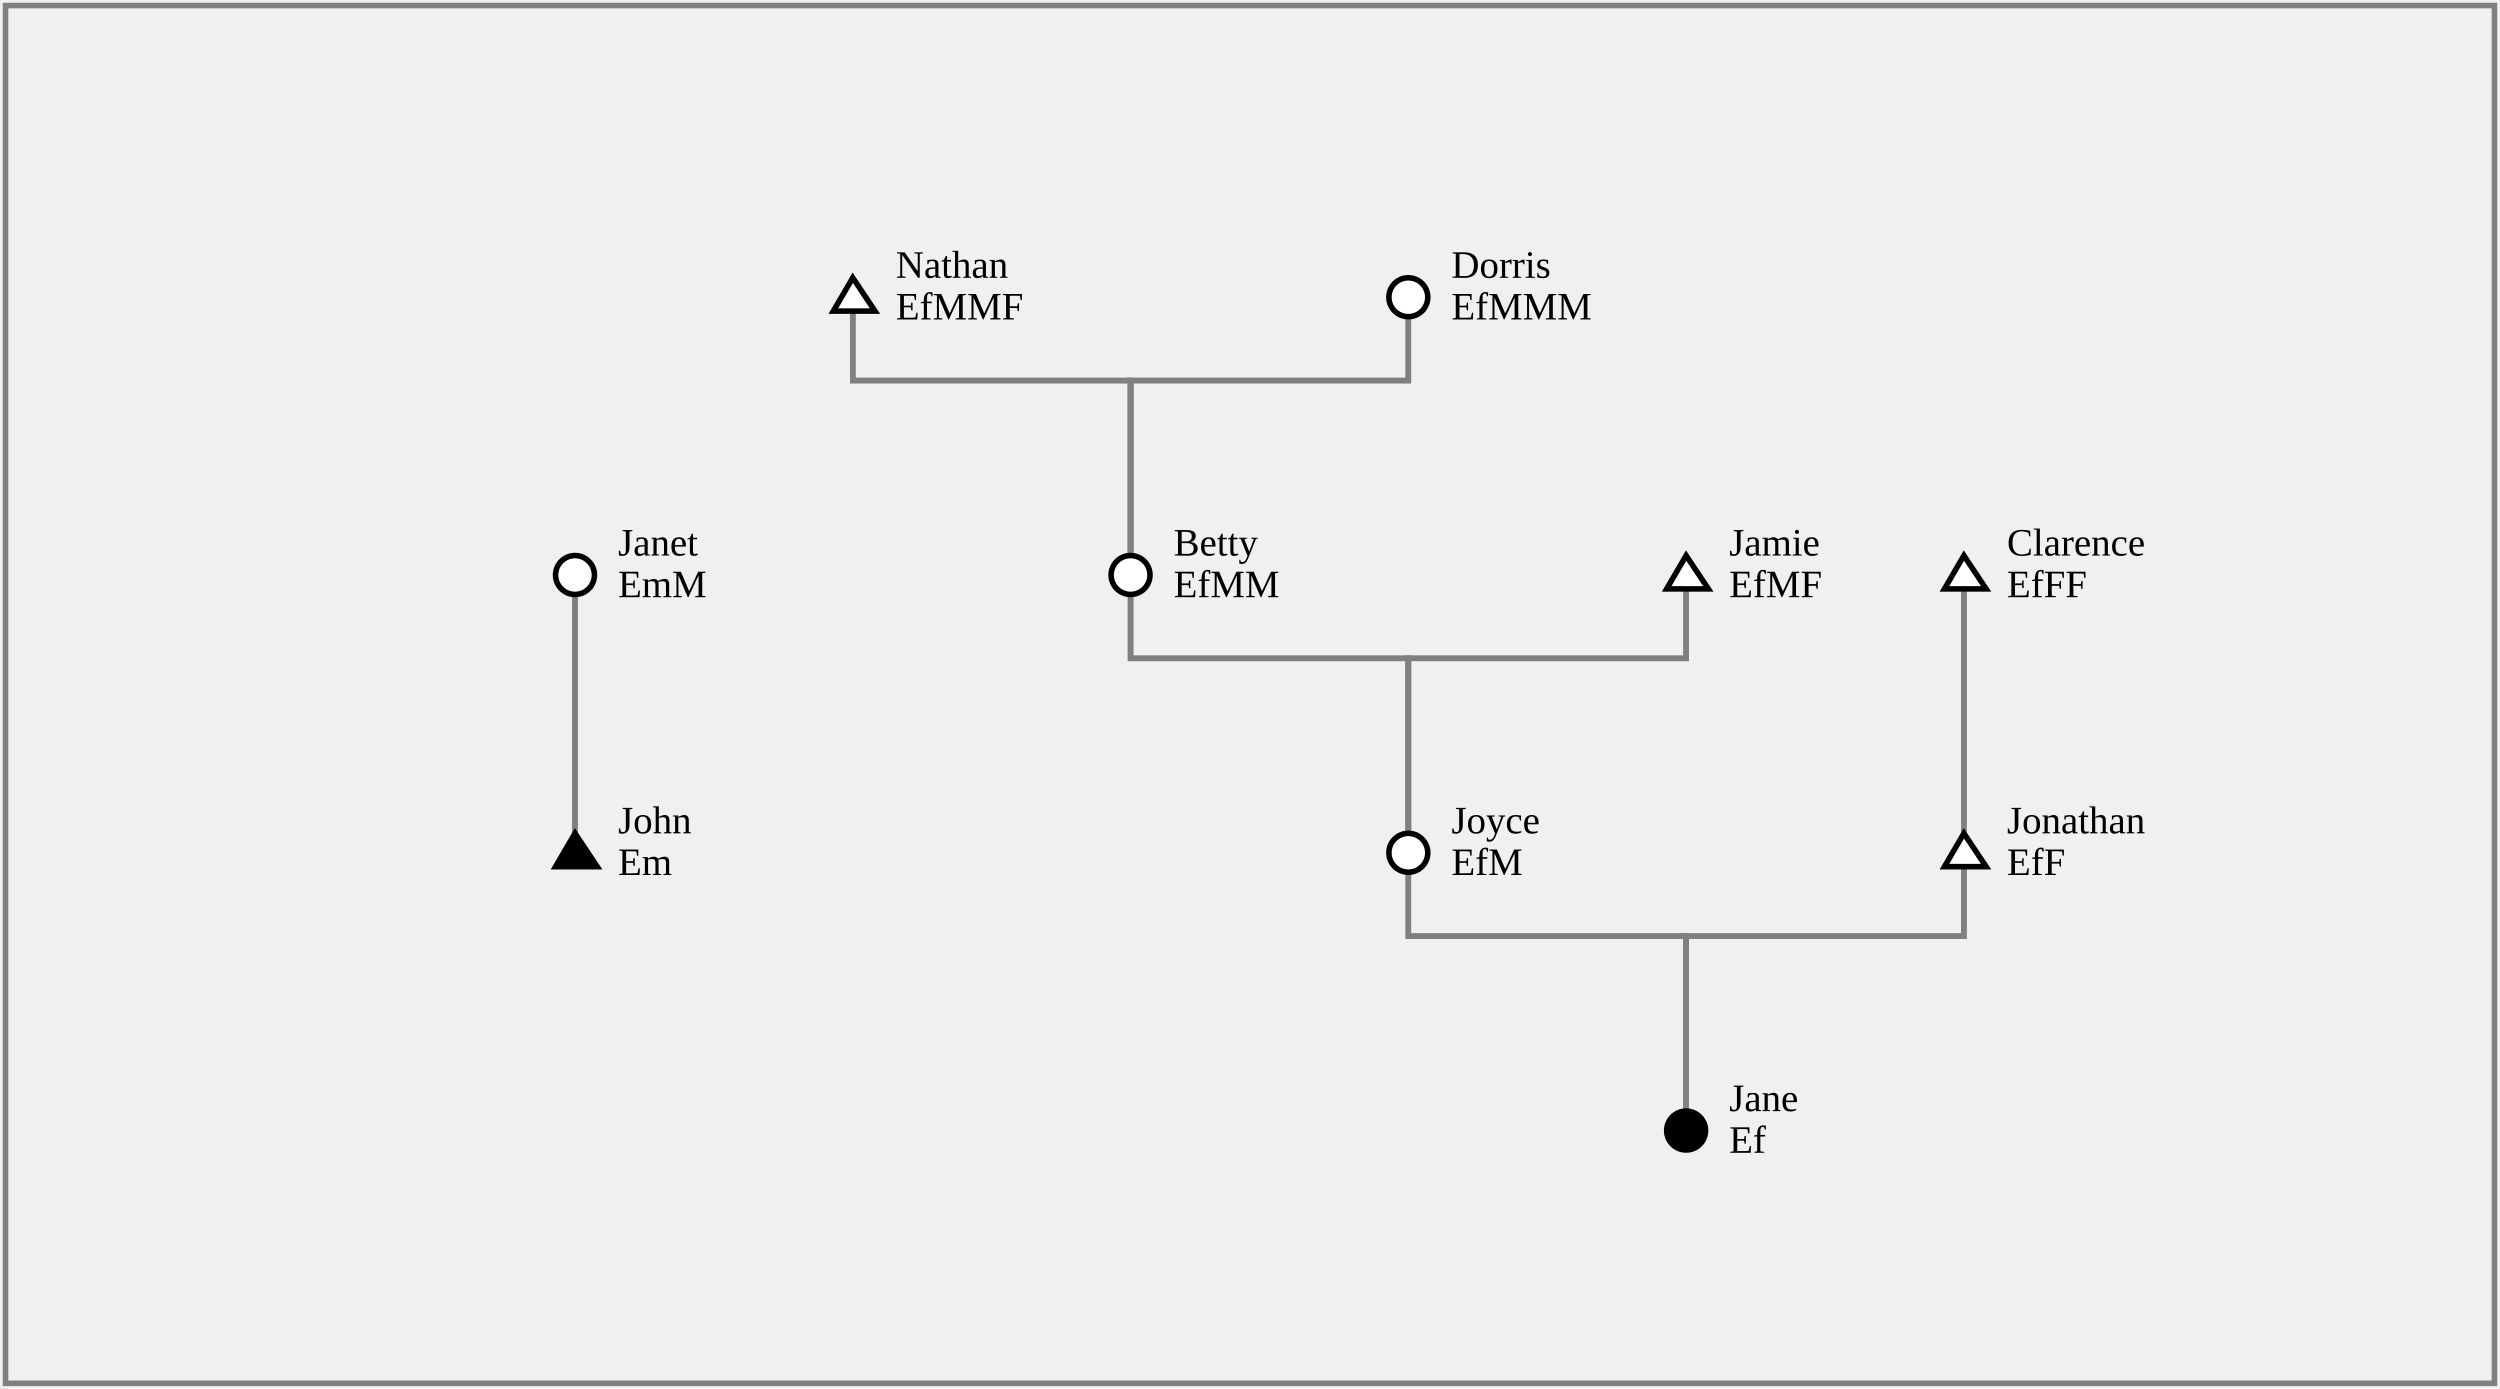
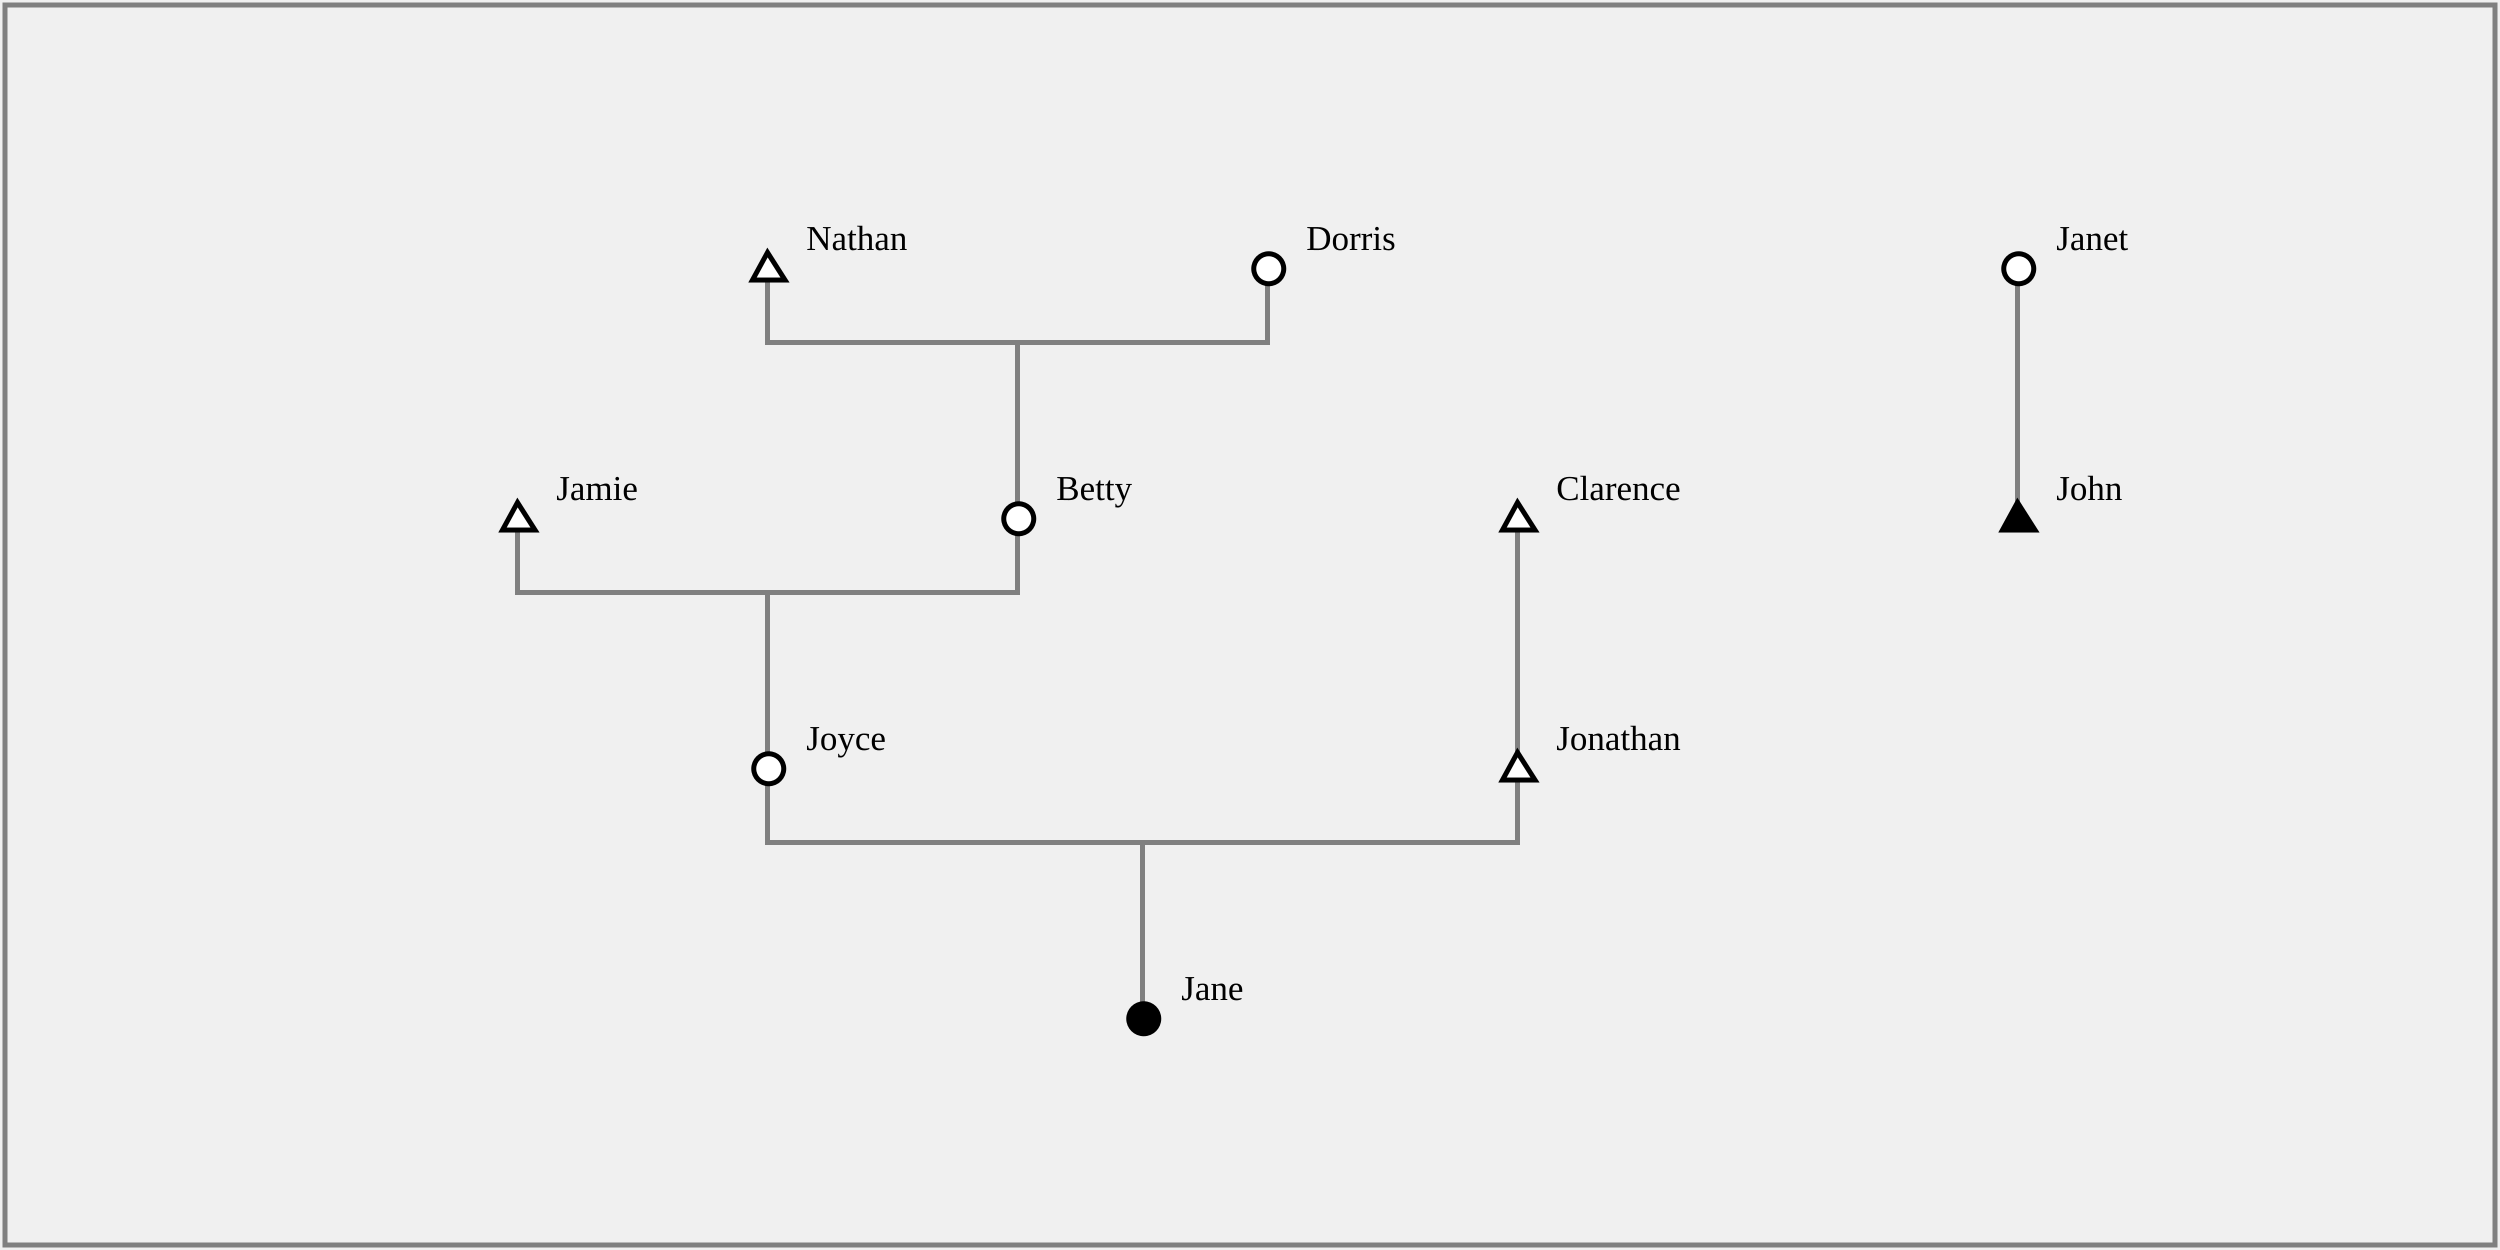
- <svg xmlns="http://www.w3.org/2000/svg" xmlns:ns1="kin" xmlns:ns3="http://mpi.nl/tla/kin" xmlns:xlink="http://www.w3.org/1999/xlink" contentScriptType="text/ecmascript" width="900" zoomAndPan="magnify" contentStyleType="text/css" height="500" preserveAspectRatio="xMidYMid meet" version="1.0">
+ <svg xmlns="http://www.w3.org/2000/svg" xmlns:ns1="kin" xmlns:ns3="http://mpi.nl/tla/kin" xmlns:xlink="http://www.w3.org/1999/xlink" contentScriptType="text/ecmascript" width="1000" zoomAndPan="magnify" contentStyleType="text/css" height="500" preserveAspectRatio="xMidYMid meet" version="1.0">
  <defs id="KinSymbols">
    <g id="circle">
-       <circle r="7" stroke-width="2" height="15" cx="7" cy="7" stroke="black" />
+       <circle stroke-width="2" r="6" cx="7.5" cy="7.5" stroke="black" />
    </g>
    <g id="square">
-       <rect x="0" width="15" stroke-width="2" height="15" y="0" stroke="black" />
-     </g>
-     <g id="square45">
-       <rect x="0" y="0" transform="rotate(-45 7 7)" width="15" height="15" stroke="black" stroke-width="2" />
+       <rect x="2" width="11" stroke-width="2" height="11" y="2" stroke="black" />
+     </g>
+     <g id="square-45">
+       <rect x="2" y="2" transform="rotate(-45 7 7)" width="11" height="11" stroke="black" stroke-width="2" />
    </g>
    <g id="rhombus">
-       <rect x="0" y="0" transform="scale(1,2), rotate(-45 7 7)" width="15" height="15" stroke="black" stroke-width="2" />
+       <rect x="2" y="2" transform="scale(1,0.5), rotate(-45 7 7)" width="11" height="11" stroke="black" stroke-width="2" />
    </g>
    <g id="union">
      <rect fill="white" x="0" width="15" height="15" y="0" stroke="none" />
      <line y2="2" stroke-width="5" x1="0" x2="15" stroke="black" y1="2" />
      <line y2="13" stroke-width="5" x1="0" x2="15" stroke="black" y1="13" />
    </g>
    <g id="triangle">
-       <polygon stroke-width="2" points="7,0 0,12 15,12" stroke="black" />
-     </g>
-     <g id="equals">
-       <polyline fill="white" stroke-width="2" points="21,14 -7,14 -7,0 21,0" stroke="black" />
+       <polygon stroke-width="2" points="7,1 1,12 14,12" stroke="black" />
+     </g>
+     <g id="triangle-270">
+       <polygon stroke-width="2" points="7,1 1,12 14,12" transform="rotate(-90 7 7)" stroke="black" />
+     </g>
+     <g id="triangle-180" transform="rotate(180 7 7)">
+       <polygon stroke-width="2" points="7,1 1,12 14,12" stroke="black" />
+     </g>
+     <g id="triangle-90" transform="rotate(90 7 7)">
+       <polygon stroke-width="2" points="7,1 1,12 14,12" stroke="black" />
    </g>
    <g id="cross">
      <polyline fill="none" stroke-width="2" points="0,0 14,14 7,7 0,14 14,0" stroke="black" />
    </g>
+     <g id="error">
+       <polyline fill="none" stroke-width="2" points="0,0 14,14 7,7 0,14 14,0" stroke="red" />
+     </g>
+     <g id="blackmarker">
+       <circle fill="black" r="3" cx="15" cy="0" stroke="none" />
+     </g>
+     <g id="blackstrikethrough">
+       <polyline fill="none" stroke-width="2" points="0,15 15,0" stroke="black" />
+     </g>
+     <g id="orangemarker">
+       <circle fill="orange" r="3" cx="15" cy="0" stroke="none" />
+     </g>
+     <g id="orangestrikethrough">
+       <polyline fill="none" stroke-width="2" points="0,15 15,0" stroke="orange" />
+     </g>
+     <g id="cyanmarker">
+       <circle fill="cyan" r="3" cx="15" cy="0" stroke="none" />
+     </g>
+     <g id="cyanstrikethrough">
+       <polyline fill="none" stroke-width="2" points="0,15 15,0" stroke="cyan" />
+     </g>
+     <g id="purplemarker">
+       <circle fill="purple" r="3" cx="15" cy="0" stroke="none" />
+     </g>
+     <g id="purplestrikethrough">
+       <polyline fill="none" stroke-width="2" points="0,15 15,0" stroke="purple" />
+     </g>
+     <g id="redmarker">
+       <circle fill="red" r="3" cx="15" cy="0" stroke="none" />
+     </g>
+     <g id="redstrikethrough">
+       <polyline fill="none" stroke-width="2" points="0,15 15,0" stroke="red" />
+     </g>
+     <g id="greenmarker">
+       <circle fill="green" r="3" cx="15" cy="0" stroke="none" />
+     </g>
+     <g id="greenstrikethrough">
+       <polyline fill="none" stroke-width="2" points="0,15 15,0" stroke="green" />
+     </g>
+     <g id="bluemarker">
+       <circle fill="blue" r="3" cx="15" cy="0" stroke="none" />
+     </g>
+     <g id="bluestrikethrough">
+       <polyline fill="none" stroke-width="2" points="0,15 15,0" stroke="blue" />
+     </g>
  </defs>
-   <g id="DiagramGroup" transform="translate(-300, 200)">
-     <rect x="302.0" y="-198.0" fill="none" width="896.0" id="PageBorder" height="496.0" stroke="grey" stroke-width="2" />
+   <g id="DiagramGroup" transform="translate(0, 200)">
    <g id="GraphicsGroup" />
    <g id="RelationGroup">
      <g id="relation0">
-         <ns1:RelationEntities ns1:ego="tid_5092b8112213988add85e67db3913936" ns1:lineType="sanguineLine" ns1:alter="tid_97f10e8259e8645f3be7eac38be097e7" ns1:relationType="descendant" />
-         <defs>
-           <polyline fill="none" id="relation0Line" stroke-width="2" points="807,107 807,57 807,57 807,37 907,37 907,7 " stroke="grey" />
+         <ns1:RelationEntities ns1:ego="tid_bbb855fb227782762767382389dbb848" ns1:curveLineOrientation="horizontal" ns1:relationType="ancestor" ns1:alter="tid_dd2456a94c961265742ac04895a8e4df" />
+         <defs>
+           <polyline fill="none" id="relation0Line" stroke-width="2" points="807,7 807,-43 807,-43 807,-63 807,-63 807,-93 " stroke="grey" />
        </defs>
        <use xlink:actuate="onLoad" xlink:type="simple" id="relation0Lineuse" xlink:show="embed" xlink:href="#relation0Line" />
      </g>
      <g id="relation1">
-         <ns1:RelationEntities ns1:ego="tid_4036ac2468e94c679f40b5d8cfbeac52" ns1:lineType="sanguineLine" ns1:alter="tid_97f10e8259e8645f3be7eac38be097e7" ns1:relationType="ancestor" />
-         <defs>
-           <polyline fill="none" id="relation1Line" stroke-width="2" points="907,207 907,157 907,157 907,137 807,137 807,107 " stroke="grey" />
+         <ns1:RelationEntities ns1:ego="tid_22c449ec281b2badc2d38e30cd0bb056" ns1:curveLineOrientation="horizontal" ns1:relationType="ancestor" ns1:alter="tid_5163467c0d5b7587ea7947dea35ee0c4" />
+         <defs>
+           <polyline fill="none" id="relation1Line" stroke-width="2" points="407,7 407,-43 407,-43 407,-63 507,-63 507,-93 " stroke="grey" />
        </defs>
        <use xlink:actuate="onLoad" xlink:type="simple" id="relation1Lineuse" xlink:show="embed" xlink:href="#relation1Line" />
      </g>
      <g id="relation2">
-         <ns1:RelationEntities ns1:ego="tid_4036ac2468e94c679f40b5d8cfbeac52" ns1:lineType="sanguineLine" ns1:alter="tid_be2a2cea82d6777d6c68b8ee8ea95b99" ns1:relationType="ancestor" />
-         <defs>
-           <polyline fill="none" id="relation2Line" stroke-width="2" points="907,207 907,157 907,157 907,137 1007,137 1007,107 " stroke="grey" />
+         <ns1:RelationEntities ns1:ego="tid_22c449ec281b2badc2d38e30cd0bb056" ns1:curveLineOrientation="horizontal" ns1:relationType="ancestor" ns1:alter="tid_7e2f049592385f972c71ccc3eb79b2b1" />
+         <defs>
+           <polyline fill="none" id="relation2Line" stroke-width="2" points="407,7 407,-43 407,-43 407,-63 307,-63 307,-93 " stroke="grey" />
        </defs>
        <use xlink:actuate="onLoad" xlink:type="simple" id="relation2Lineuse" xlink:show="embed" xlink:href="#relation2Line" />
      </g>
      <g id="relation3">
-         <ns1:RelationEntities ns1:ego="tid_5163467c0d5b7587ea7947dea35ee0c4" ns1:lineType="sanguineLine" ns1:alter="tid_6b995655288defc51c13f18432209638" ns1:relationType="descendant" />
-         <defs>
-           <polyline fill="none" id="relation3Line" stroke-width="2" points="707,7 707,-43 707,-43 707,-63 807,-63 807,-93 " stroke="grey" />
+         <ns1:RelationEntities ns1:ego="tid_4036ac2468e94c679f40b5d8cfbeac52" ns1:curveLineOrientation="horizontal" ns1:relationType="ancestor" ns1:alter="tid_be2a2cea82d6777d6c68b8ee8ea95b99" />
+         <defs>
+           <polyline fill="none" id="relation3Line" stroke-width="2" points="457,207 457,157 457,157 457,137 607,137 607,107 " stroke="grey" />
        </defs>
        <use xlink:actuate="onLoad" xlink:type="simple" id="relation3Lineuse" xlink:show="embed" xlink:href="#relation3Line" />
      </g>
      <g id="relation4">
-         <ns1:RelationEntities ns1:ego="tid_97f10e8259e8645f3be7eac38be097e7" ns1:lineType="sanguineLine" ns1:alter="tid_4036ac2468e94c679f40b5d8cfbeac52" ns1:relationType="descendant" />
-         <defs>
-           <polyline fill="none" id="relation4Line" stroke-width="2" points="907,207 907,157 907,157 907,137 807,137 807,107 " stroke="grey" />
+         <ns1:RelationEntities ns1:ego="tid_be2a2cea82d6777d6c68b8ee8ea95b99" ns1:curveLineOrientation="horizontal" ns1:relationType="ancestor" ns1:alter="tid_14660a5c79084e81176c166d5623cdc8" />
+         <defs>
+           <polyline fill="none" id="relation4Line" stroke-width="2" points="607,107 607,57 607,57 607,37 607,37 607,7 " stroke="grey" />
        </defs>
        <use xlink:actuate="onLoad" xlink:type="simple" id="relation4Lineuse" xlink:show="embed" xlink:href="#relation4Line" />
      </g>
      <g id="relation5">
-         <ns1:RelationEntities ns1:ego="tid_97f10e8259e8645f3be7eac38be097e7" ns1:lineType="sanguineLine" ns1:alter="tid_5092b8112213988add85e67db3913936" ns1:relationType="ancestor" />
-         <defs>
-           <polyline fill="none" id="relation5Line" stroke-width="2" points="807,107 807,57 807,57 807,37 907,37 907,7 " stroke="grey" />
+         <ns1:RelationEntities ns1:ego="tid_97f10e8259e8645f3be7eac38be097e7" ns1:curveLineOrientation="horizontal" ns1:relationType="ancestor" ns1:alter="tid_22c449ec281b2badc2d38e30cd0bb056" />
+         <defs>
+           <polyline fill="none" id="relation5Line" stroke-width="2" points="307,107 307,57 307,57 307,37 407,37 407,7 " stroke="grey" />
        </defs>
        <use xlink:actuate="onLoad" xlink:type="simple" id="relation5Lineuse" xlink:show="embed" xlink:href="#relation5Line" />
      </g>
      <g id="relation6">
-         <ns1:RelationEntities ns1:ego="tid_97f10e8259e8645f3be7eac38be097e7" ns1:lineType="sanguineLine" ns1:alter="tid_6b995655288defc51c13f18432209638" ns1:relationType="ancestor" />
-         <defs>
-           <polyline fill="none" id="relation6Line" stroke-width="2" points="807,107 807,57 807,57 807,37 707,37 707,7 " stroke="grey" />
+         <ns1:RelationEntities ns1:ego="tid_97f10e8259e8645f3be7eac38be097e7" ns1:curveLineOrientation="horizontal" ns1:relationType="ancestor" ns1:alter="tid_5092b8112213988add85e67db3913936" />
+         <defs>
+           <polyline fill="none" id="relation6Line" stroke-width="2" points="307,107 307,57 307,57 307,37 207,37 207,7 " stroke="grey" />
        </defs>
        <use xlink:actuate="onLoad" xlink:type="simple" id="relation6Lineuse" xlink:show="embed" xlink:href="#relation6Line" />
      </g>
      <g id="relation7">
-         <ns1:RelationEntities ns1:ego="tid_14660a5c79084e81176c166d5623cdc8" ns1:lineType="sanguineLine" ns1:alter="tid_be2a2cea82d6777d6c68b8ee8ea95b99" ns1:relationType="descendant" />
-         <defs>
-           <polyline fill="none" id="relation7Line" stroke-width="2" points="1007,107 1007,57 1007,57 1007,37 1007,37 1007,7 " stroke="grey" />
+         <ns1:RelationEntities ns1:ego="tid_4036ac2468e94c679f40b5d8cfbeac52" ns1:curveLineOrientation="horizontal" ns1:relationType="ancestor" ns1:alter="tid_97f10e8259e8645f3be7eac38be097e7" />
+         <defs>
+           <polyline fill="none" id="relation7Line" stroke-width="2" points="457,207 457,157 457,157 457,137 307,137 307,107 " stroke="grey" />
        </defs>
        <use xlink:actuate="onLoad" xlink:type="simple" id="relation7Lineuse" xlink:show="embed" xlink:href="#relation7Line" />
      </g>
-       <g id="relation8">
-         <ns1:RelationEntities ns1:ego="tid_7e2f049592385f972c71ccc3eb79b2b1" ns1:lineType="sanguineLine" ns1:alter="tid_6b995655288defc51c13f18432209638" ns1:relationType="descendant" />
-         <defs>
-           <polyline fill="none" id="relation8Line" stroke-width="2" points="707,7 707,-43 707,-43 707,-63 607,-63 607,-93 " stroke="grey" />
-         </defs>
-         <use xlink:actuate="onLoad" xlink:type="simple" id="relation8Lineuse" xlink:show="embed" xlink:href="#relation8Line" />
-       </g>
-       <g id="relation9">
-         <ns1:RelationEntities ns1:ego="tid_bbb855fb227782762767382389dbb848" ns1:lineType="sanguineLine" ns1:alter="tid_dd2456a94c961265742ac04895a8e4df" ns1:relationType="ancestor" />
-         <defs>
-           <polyline fill="none" id="relation9Line" stroke-width="2" points="507,107 507,57 507,57 507,37 507,37 507,7 " stroke="grey" />
-         </defs>
-         <use xlink:actuate="onLoad" xlink:type="simple" id="relation9Lineuse" xlink:show="embed" xlink:href="#relation9Line" />
-       </g>
-       <g id="relation10">
-         <ns1:RelationEntities ns1:ego="tid_be2a2cea82d6777d6c68b8ee8ea95b99" ns1:lineType="sanguineLine" ns1:alter="tid_4036ac2468e94c679f40b5d8cfbeac52" ns1:relationType="descendant" />
-         <defs>
-           <polyline fill="none" id="relation10Line" stroke-width="2" points="907,207 907,157 907,157 907,137 1007,137 1007,107 " stroke="grey" />
-         </defs>
-         <use xlink:actuate="onLoad" xlink:type="simple" id="relation10Lineuse" xlink:show="embed" xlink:href="#relation10Line" />
-       </g>
-       <g id="relation11">
-         <ns1:RelationEntities ns1:ego="tid_be2a2cea82d6777d6c68b8ee8ea95b99" ns1:lineType="sanguineLine" ns1:alter="tid_14660a5c79084e81176c166d5623cdc8" ns1:relationType="ancestor" />
-         <defs>
-           <polyline fill="none" id="relation11Line" stroke-width="2" points="1007,107 1007,57 1007,57 1007,37 1007,37 1007,7 " stroke="grey" />
-         </defs>
-         <use xlink:actuate="onLoad" xlink:type="simple" id="relation11Lineuse" xlink:show="embed" xlink:href="#relation11Line" />
-       </g>
-       <g id="relation12">
-         <ns1:RelationEntities ns1:ego="tid_6b995655288defc51c13f18432209638" ns1:lineType="sanguineLine" ns1:alter="tid_97f10e8259e8645f3be7eac38be097e7" ns1:relationType="descendant" />
-         <defs>
-           <polyline fill="none" id="relation12Line" stroke-width="2" points="807,107 807,57 807,57 807,37 707,37 707,7 " stroke="grey" />
-         </defs>
-         <use xlink:actuate="onLoad" xlink:type="simple" id="relation12Lineuse" xlink:show="embed" xlink:href="#relation12Line" />
-       </g>
-       <g id="relation13">
-         <ns1:RelationEntities ns1:ego="tid_6b995655288defc51c13f18432209638" ns1:lineType="sanguineLine" ns1:alter="tid_7e2f049592385f972c71ccc3eb79b2b1" ns1:relationType="ancestor" />
-         <defs>
-           <polyline fill="none" id="relation13Line" stroke-width="2" points="707,7 707,-43 707,-43 707,-63 607,-63 607,-93 " stroke="grey" />
-         </defs>
-         <use xlink:actuate="onLoad" xlink:type="simple" id="relation13Lineuse" xlink:show="embed" xlink:href="#relation13Line" />
-       </g>
-       <g id="relation14">
-         <ns1:RelationEntities ns1:ego="tid_6b995655288defc51c13f18432209638" ns1:lineType="sanguineLine" ns1:alter="tid_5163467c0d5b7587ea7947dea35ee0c4" ns1:relationType="ancestor" />
-         <defs>
-           <polyline fill="none" id="relation14Line" stroke-width="2" points="707,7 707,-43 707,-43 707,-63 807,-63 807,-93 " stroke="grey" />
-         </defs>
-         <use xlink:actuate="onLoad" xlink:type="simple" id="relation14Lineuse" xlink:show="embed" xlink:href="#relation14Line" />
-       </g>
-       <g id="relation15">
-         <ns1:RelationEntities ns1:ego="tid_dd2456a94c961265742ac04895a8e4df" ns1:lineType="sanguineLine" ns1:alter="tid_bbb855fb227782762767382389dbb848" ns1:relationType="descendant" />
-         <defs>
-           <polyline fill="none" id="relation15Line" stroke-width="2" points="507,107 507,57 507,57 507,37 507,37 507,7 " stroke="grey" />
-         </defs>
-         <use xlink:actuate="onLoad" xlink:type="simple" id="relation15Lineuse" xlink:show="embed" xlink:href="#relation15Line" />
-       </g>
    </g>
    <g id="EntityGroup">
-       <g id="tid_5092b8112213988add85e67db3913936" ns3:kintype="EfMF" transform="translate(900.0, 0.0)" ns3:path="">
-         <use fill="white" xlink:href="#triangle" xlink:type="simple" xlink:actuate="onLoad" id="tid_5092b8112213988add85e67db3913936:symbol" stroke="black" xlink:show="embed" stroke-width="2" />
+       <g id="tid_dd2456a94c961265742ac04895a8e4df" ns3:kintype="EmM" transform="translate(800.0, -100.0)" ns3:path="">
+         <use fill="white" xlink:href="#circle" xlink:type="simple" xlink:actuate="onLoad" stroke="black" xlink:show="embed" stroke-width="2" />
+         <text x="22.5" fill="black" font-size="14" stroke-width="0" y="0">Janet</text>
+       </g>
+       <g id="tid_5163467c0d5b7587ea7947dea35ee0c4" ns3:kintype="EfMMM" transform="translate(500.0, -100.0)" ns3:path="">
+         <use fill="white" xlink:href="#circle" xlink:type="simple" xlink:actuate="onLoad" stroke="black" xlink:show="embed" stroke-width="2" />
+         <text x="22.5" fill="black" font-size="14" stroke-width="0" y="0">Dorris</text>
+       </g>
+       <g id="tid_7e2f049592385f972c71ccc3eb79b2b1" ns3:kintype="EfMMF" transform="translate(300.0, -100.0)" ns3:path="">
+         <use fill="white" xlink:href="#triangle" xlink:type="simple" xlink:actuate="onLoad" stroke="black" xlink:show="embed" stroke-width="2" />
+         <text x="22.5" fill="black" font-size="14" stroke-width="0" y="0">Nathan</text>
+       </g>
+       <g id="tid_be2a2cea82d6777d6c68b8ee8ea95b99" ns3:kintype="EfF" transform="translate(600.0, 100.0)" ns3:path="">
+         <use fill="white" xlink:href="#triangle" xlink:type="simple" xlink:actuate="onLoad" stroke="black" xlink:show="embed" stroke-width="2" />
+         <text x="22.5" fill="black" font-size="14" stroke-width="0" y="0">Jonathan</text>
+       </g>
+       <g id="tid_22c449ec281b2badc2d38e30cd0bb056" ns3:kintype="EfMM" transform="translate(400.0, 0.0)" ns3:path="">
+         <use fill="white" xlink:href="#circle" xlink:type="simple" xlink:actuate="onLoad" stroke="black" xlink:show="embed" stroke-width="2" />
+         <text x="22.5" fill="black" font-size="14" stroke-width="0" y="0">Betty</text>
+       </g>
+       <g id="tid_14660a5c79084e81176c166d5623cdc8" ns3:kintype="EfFF" transform="translate(600.0, 0.0)" ns3:path="">
+         <use fill="white" xlink:href="#triangle" xlink:type="simple" xlink:actuate="onLoad" stroke="black" xlink:show="embed" stroke-width="2" />
+         <text x="22.5" fill="black" font-size="14" stroke-width="0" y="0">Clarence</text>
+       </g>
+       <g id="tid_5092b8112213988add85e67db3913936" ns3:kintype="EfMF" transform="translate(200.0, 0.0)" ns3:path="">
+         <use fill="white" xlink:href="#triangle" xlink:type="simple" xlink:actuate="onLoad" stroke="black" xlink:show="embed" stroke-width="2" />
        <text x="22.5" fill="black" font-size="14" stroke-width="0" y="0">Jamie</text>
-         <text x="22.5" fill="black" font-size="14" stroke-width="0" y="15">EfMF</text>
-       </g>
-       <g id="tid_4036ac2468e94c679f40b5d8cfbeac52" ns3:kintype="Ef" transform="translate(900.0, 200.0)" ns3:path="">
-         <use fill="black" xlink:href="#circle" xlink:type="simple" xlink:actuate="onLoad" id="tid_4036ac2468e94c679f40b5d8cfbeac52:symbol" stroke="black" xlink:show="embed" stroke-width="2" />
+       </g>
+       <g id="tid_4036ac2468e94c679f40b5d8cfbeac52" ns3:kintype="Ef" transform="translate(450.0, 200.0)" ns3:path="">
+         <use fill="black" xlink:href="#circle" xlink:type="simple" xlink:actuate="onLoad" stroke="black" xlink:show="embed" stroke-width="2" />
        <text x="22.5" fill="black" font-size="14" stroke-width="0" y="0">Jane</text>
-         <text x="22.5" fill="black" font-size="14" stroke-width="0" y="15">Ef</text>
-       </g>
-       <g id="tid_5163467c0d5b7587ea7947dea35ee0c4" ns3:kintype="EfMMM" transform="translate(800.0, -100.0)" ns3:path="">
-         <use fill="white" xlink:href="#circle" xlink:type="simple" xlink:actuate="onLoad" id="tid_5163467c0d5b7587ea7947dea35ee0c4:symbol" stroke="black" xlink:show="embed" stroke-width="2" />
-         <text x="22.5" fill="black" font-size="14" stroke-width="0" y="0">Dorris</text>
-         <text x="22.5" fill="black" font-size="14" stroke-width="0" y="15">EfMMM</text>
-       </g>
-       <g id="tid_97f10e8259e8645f3be7eac38be097e7" ns3:kintype="EfM" transform="translate(800.0, 100.0)" ns3:path="">
-         <use fill="white" xlink:href="#circle" xlink:type="simple" xlink:actuate="onLoad" id="tid_97f10e8259e8645f3be7eac38be097e7:symbol" stroke="black" xlink:show="embed" stroke-width="2" />
+       </g>
+       <g id="tid_97f10e8259e8645f3be7eac38be097e7" ns3:kintype="EfM" transform="translate(300.0, 100.0)" ns3:path="">
+         <use fill="white" xlink:href="#circle" xlink:type="simple" xlink:actuate="onLoad" stroke="black" xlink:show="embed" stroke-width="2" />
        <text x="22.5" fill="black" font-size="14" stroke-width="0" y="0">Joyce</text>
-         <text x="22.5" fill="black" font-size="14" stroke-width="0" y="15">EfM</text>
-       </g>
-       <g id="tid_14660a5c79084e81176c166d5623cdc8" ns3:kintype="EfFF" transform="translate(1000.0, 0.0)" ns3:path="">
-         <use fill="white" xlink:href="#triangle" xlink:type="simple" xlink:actuate="onLoad" id="tid_14660a5c79084e81176c166d5623cdc8:symbol" stroke="black" xlink:show="embed" stroke-width="2" />
-         <text x="22.5" fill="black" font-size="14" stroke-width="0" y="0">Clarence</text>
-         <text x="22.5" fill="black" font-size="14" stroke-width="0" y="15">EfFF</text>
-       </g>
-       <g id="tid_7e2f049592385f972c71ccc3eb79b2b1" ns3:kintype="EfMMF" transform="translate(600.0, -100.0)" ns3:path="">
-         <use fill="white" xlink:href="#triangle" xlink:type="simple" xlink:actuate="onLoad" id="tid_7e2f049592385f972c71ccc3eb79b2b1:symbol" stroke="black" xlink:show="embed" stroke-width="2" />
-         <text x="22.5" fill="black" font-size="14" stroke-width="0" y="0">Nathan</text>
-         <text x="22.5" fill="black" font-size="14" stroke-width="0" y="15">EfMMF</text>
-       </g>
-       <g id="tid_bbb855fb227782762767382389dbb848" ns3:kintype="Em" transform="translate(500.0, 100.0)" ns3:path="">
-         <use fill="black" xlink:href="#triangle" xlink:type="simple" xlink:actuate="onLoad" id="tid_bbb855fb227782762767382389dbb848:symbol" stroke="black" xlink:show="embed" stroke-width="2" />
+       </g>
+       <g id="tid_bbb855fb227782762767382389dbb848" ns3:kintype="Em" transform="translate(800.0, 0.0)" ns3:path="">
+         <use fill="black" xlink:href="#triangle" xlink:type="simple" xlink:actuate="onLoad" stroke="black" xlink:show="embed" stroke-width="2" />
        <text x="22.5" fill="black" font-size="14" stroke-width="0" y="0">John</text>
-         <text x="22.5" fill="black" font-size="14" stroke-width="0" y="15">Em</text>
-       </g>
-       <g id="tid_be2a2cea82d6777d6c68b8ee8ea95b99" ns3:kintype="EfF" transform="translate(1000.0, 100.0)" ns3:path="">
-         <use fill="white" xlink:href="#triangle" xlink:type="simple" xlink:actuate="onLoad" id="tid_be2a2cea82d6777d6c68b8ee8ea95b99:symbol" stroke="black" xlink:show="embed" stroke-width="2" />
-         <text x="22.5" fill="black" font-size="14" stroke-width="0" y="0">Jonathan</text>
-         <text x="22.5" fill="black" font-size="14" stroke-width="0" y="15">EfF</text>
-       </g>
-       <g id="tid_6b995655288defc51c13f18432209638" ns3:kintype="EfMM" transform="translate(700.0, 0.0)" ns3:path="">
-         <use fill="white" xlink:href="#circle" xlink:type="simple" xlink:actuate="onLoad" id="tid_6b995655288defc51c13f18432209638:symbol" stroke="black" xlink:show="embed" stroke-width="2" />
-         <text x="22.5" fill="black" font-size="14" stroke-width="0" y="0">Betty </text>
-         <text x="22.5" fill="black" font-size="14" stroke-width="0" y="15">EfMM</text>
-       </g>
-       <g id="tid_dd2456a94c961265742ac04895a8e4df" ns3:kintype="EmM" transform="translate(500.0, 0.0)" ns3:path="">
-         <use fill="white" xlink:href="#circle" xlink:type="simple" xlink:actuate="onLoad" id="tid_dd2456a94c961265742ac04895a8e4df:symbol" stroke="black" xlink:show="embed" stroke-width="2" />
-         <text x="22.5" fill="black" font-size="14" stroke-width="0" y="0">Janet</text>
-         <text x="22.5" fill="black" font-size="14" stroke-width="0" y="15">EmM</text>
      </g>
    </g>
    <g id="LabelsGroup" />
+     <rect x="2.0" y="-198.0" fill="none" width="996.0" id="PageBorder" height="496.0" stroke="grey" stroke-width="2" />
  </g>
  <ns3:KinDiagramData>
    <ns3:KinTypeString>Ef:Jane</ns3:KinTypeString>
    <ns3:KinTypeString>EfM:Joyce</ns3:KinTypeString>
    <ns3:KinTypeString>EfF:Jonathan</ns3:KinTypeString>
    <ns3:KinTypeString>EfMF:Jamie</ns3:KinTypeString>
    <ns3:KinTypeString>EfFF:Clarence</ns3:KinTypeString>
-     <ns3:KinTypeString>EfMM:Betty </ns3:KinTypeString>
+     <ns3:KinTypeString>EfMM:Betty</ns3:KinTypeString>
    <ns3:KinTypeString>EfMMF:Nathan</ns3:KinTypeString>
    <ns3:KinTypeString>EfMMM:Dorris</ns3:KinTypeString>
    <ns3:KinTypeString>Em:John</ns3:KinTypeString>
    <ns3:KinTypeString>EmM:Janet</ns3:KinTypeString>
    <ns3:IndexParameters>
+       <ns3:DateOfBirthFields>
+         <ns3:IndexerParam ns3:XPath="*:Kinnate/*:CustomData/*:DateOfBirth" />
+       </ns3:DateOfBirthFields>
+       <ns3:DateOfDeathFields>
+         <ns3:IndexerParam ns3:XPath="*:Kinnate/*:CustomData/*:DateOfDeath" />
+       </ns3:DateOfDeathFields>
      <ns3:LabelFields>
-         <ns3:IndexerParam ns3:XPath="*:Kinnate/*:Entity/*:Name" />
-         <ns3:IndexerParam ns3:XPath="*:Kinnate/*:Gedcom/*:Entity/*:NAME/*:NAME" />
-         <ns3:IndexerParam ns3:XPath="*:Kinnate/*:Gedcom/*:Entity[*:GedcomType='FAM']/*:GedcomType" />
-         <ns3:IndexerParam ns3:XPath="*:Kinnate/*:Gedcom/*:Entity/*:Text" />
-         <ns3:IndexerParam ns3:XPath="*:Kinnate/*:Gedcom/*:Entity/*:NAME/*:NPFX" />
-         <ns3:IndexerParam ns3:XPath="*:Kinnate/*:Gedcom/*:Entity/*:NoteText" />
+         <ns3:IndexerParam ns3:XPath="*:Kinnate/*:CustomData/*[starts-with(local-name(), 'Name')]" />
+         <ns3:IndexerParam ns3:XPath="*:Kinnate/*:CustomData/*:INDI/*:NAME/*:NAME" />
+         <ns3:IndexerParam ns3:XPath="*:Kinnate/*:CustomData/*:INDI/*:NAME" />
+         <ns3:IndexerParam ns3:XPath="*:Kinnate/*:CustomData/*:Type" />
      </ns3:LabelFields>
      <ns3:SymbolFieldsFields>
-         <ns3:IndexerParam ns3:XPath="*:Kinnate/*:Gedcom/*:Entity[*:SEX='M']" ns3:Value="triangle" />
-         <ns3:IndexerParam ns3:XPath="*:Kinnate/*:Gedcom/*:Entity[*:SEX='F']" ns3:Value="circle" />
-         <ns3:IndexerParam ns3:XPath="*:Kinnate/*:Gedcom/*:Entity[*:GedcomType='FAM']" ns3:Value="union" />
+         <ns3:IndexerParam ns3:XPath="*:Kinnate/*:CustomData[*:Gender='Male']" ns3:Value="triangle" />
+         <ns3:IndexerParam ns3:XPath="*:Kinnate/*:CustomData[*:Gender='Female']" ns3:Value="circle" />
+         <ns3:IndexerParam ns3:XPath="*:Kinnate/*:CustomData[*:Gender='']" ns3:Value="square" />
+         <ns3:IndexerParam ns3:XPath="*:Kinnate/*:CustomData[*:DateOfDeath!='']" ns3:Value="blackstrikethrough" />
+         <ns3:IndexerParam ns3:XPath="*:Kinnate/*:CustomData[*:Chromosome='Xx']" ns3:Value="redstrikethrough" />
+         <ns3:IndexerParam ns3:XPath="*:Kinnate/*:CustomData[*:Chromosome='xY']" ns3:Value="redstrikethrough" />
      </ns3:SymbolFieldsFields>
-       <ns3:DefaultSymbol>square</ns3:DefaultSymbol>
    </ns3:IndexParameters>
-     <ns3:KinTermGroup ns3:Show="true" ns3:GroupColour="#0000FF" ns3:GroupName="English terms" ns3:Generate="false">
-       <ns3:KinTerm ns3:Term="Grand Mother" ns3:Referent="MM" />
-       <ns3:KinTerm ns3:Term="Aunt" ns3:Referent="MZ|FZ" />
-       <ns3:KinTerm ns3:Term="Uncle" ns3:Referent="MB|FB" />
-       <ns3:KinTerm ns3:Term="Grand Father" ns3:Referent="FF" />
-     </ns3:KinTermGroup>
-     <ns3:KinTermGroup ns3:Show="true" ns3:GroupColour="#0000FF" ns3:GroupName="Hawaiian Kin Terms" ns3:GroupDescription="http://umanitoba.ca/faculties/arts/anthropology/tutor/kinterms/hawaiian.html" ns3:Generate="false">
-       <ns3:KinTerm ns3:Term="Makuakane" ns3:Referent="F|FB|MB" ns3:Description="Father, Uncle" />
-       <ns3:KinTerm ns3:Term="Makuahini" ns3:Referent="M|MZ|FZ" ns3:Description="Mother, Aunt" />
-       <ns3:KinTerm ns3:Term="Kaikua'ana" ns3:Referent="E(male)B|E(male)FBS|E(male)FZS|E(male)MBS|E(male)MZS" ns3:Description="" />
-       <ns3:KinTerm ns3:Term="Kaikua'ana" ns3:Referent="E(female)Z|E(female)FBD|E(female)FZD|E(female)MBD|E(female)MZD" ns3:Description="Brother/Sister, Cousin" />
-       <ns3:KinTerm ns3:Term="Kaikuane" ns3:Referent="E(female)B|E(female)FBS|E(female)FZS|E(female)MBS|E(female)MZS" ns3:Description="Brother, Cousin" />
-       <ns3:KinTerm ns3:Term="Kaikuane" ns3:Referent="E(male)Z|E(male)FBD|E(male)FZD|E(male)MBD|E(male)MZD" ns3:Description="Sister, Cousin" />
-       <ns3:KinTerm ns3:Term="Keikikane" ns3:Referent="S|BS|ZS" ns3:Description="Son, Nephew" />
-       <ns3:KinTerm ns3:Term="Keikamahini" ns3:Referent="D|BD|ZD" ns3:Description="Daughter, Niece" />
-     </ns3:KinTermGroup>
+     <SelectedProfiles>
+       <ns3:Profile ns3:ProfileName="Individual" ns3:ProfileId="clarin.eu:cr1:p_1320657629627" />
+       <ns3:Profile ns3:ProfileName="Chromosome_Example" ns3:ProfileId="clarin.eu:cr1:p_1332345811038" />
+       <ns3:Profile ns3:ProfileName="Gedcom_Entity" ns3:ProfileId="clarin.eu:cr1:p_1332345811039" />
+     </SelectedProfiles>
    <ns3:ShowLabels>true</ns3:ShowLabels>
-     <ns3:ShowKinTypeLabels>true</ns3:ShowKinTypeLabels>
+     <ns3:ShowKinTypeLabels>false</ns3:ShowKinTypeLabels>
    <ns3:ShowIdLabels>false</ns3:ShowIdLabels>
    <ns3:ShowDateLabels>false</ns3:ShowDateLabels>
    <ns3:ShowKinTermLines>true</ns3:ShowKinTermLines>
    <ns3:SnapToGrid>true</ns3:SnapToGrid>
    <ns3:ShowSanguineLines>true</ns3:ShowSanguineLines>
-     <ns3:ShowArchiveLinks>false</ns3:ShowArchiveLinks>
+     <ns3:ShowArchiveLinks>true</ns3:ShowArchiveLinks>
    <ns3:HighlightRelationLines>true</ns3:HighlightRelationLines>
    <ns3:ShowDiagramBorder>true</ns3:ShowDiagramBorder>
    <ns3:EntityData>
      <ns3:Entity>
+         <ns3:Identifier ns3:type="tid">dd2456a94c961265742ac04895a8e4df</ns3:Identifier>
+         <ns3:KinType>EmM</ns3:KinType>
+         <ns3:Symbol>circle</ns3:Symbol>
+         <ns3:DateOfBirth />
+         <ns3:DateOfDeath />
+         <ns3:Ego>false</ns3:Ego>
+         <ns3:Visible>true</ns3:Visible>
+         <ns3:Label>Janet</ns3:Label>
+         <ns3:Relations>
+           <ns3:Relation ns3:Type="descendant">
+             <ns3:Identifier ns3:type="tid">bbb855fb227782762767382389dbb848</ns3:Identifier>
+           </ns3:Relation>
+         </ns3:Relations>
+       </ns3:Entity>
+       <ns3:Entity>
+         <ns3:Identifier ns3:type="tid">5163467c0d5b7587ea7947dea35ee0c4</ns3:Identifier>
+         <ns3:KinType>EfMMM</ns3:KinType>
+         <ns3:Symbol>circle</ns3:Symbol>
+         <ns3:DateOfBirth />
+         <ns3:DateOfDeath />
+         <ns3:Ego>false</ns3:Ego>
+         <ns3:Visible>true</ns3:Visible>
+         <ns3:Label>Dorris</ns3:Label>
+         <ns3:Relations>
+           <ns3:Relation ns3:Type="descendant">
+             <ns3:Identifier ns3:type="tid">22c449ec281b2badc2d38e30cd0bb056</ns3:Identifier>
+           </ns3:Relation>
+         </ns3:Relations>
+       </ns3:Entity>
+       <ns3:Entity>
+         <ns3:Identifier ns3:type="tid">7e2f049592385f972c71ccc3eb79b2b1</ns3:Identifier>
+         <ns3:KinType>EfMMF</ns3:KinType>
+         <ns3:Symbol>triangle</ns3:Symbol>
+         <ns3:DateOfBirth />
+         <ns3:DateOfDeath />
+         <ns3:Ego>false</ns3:Ego>
+         <ns3:Visible>true</ns3:Visible>
+         <ns3:Label>Nathan</ns3:Label>
+         <ns3:Relations>
+           <ns3:Relation ns3:Type="descendant">
+             <ns3:Identifier ns3:type="tid">22c449ec281b2badc2d38e30cd0bb056</ns3:Identifier>
+           </ns3:Relation>
+         </ns3:Relations>
+       </ns3:Entity>
+       <ns3:Entity>
+         <ns3:Identifier ns3:type="tid">be2a2cea82d6777d6c68b8ee8ea95b99</ns3:Identifier>
+         <ns3:KinType>EfF</ns3:KinType>
+         <ns3:Symbol>triangle</ns3:Symbol>
+         <ns3:DateOfBirth />
+         <ns3:DateOfDeath />
+         <ns3:Ego>false</ns3:Ego>
+         <ns3:Visible>true</ns3:Visible>
+         <ns3:Label>Jonathan</ns3:Label>
+         <ns3:Relations>
+           <ns3:Relation ns3:Type="descendant">
+             <ns3:Identifier ns3:type="tid">4036ac2468e94c679f40b5d8cfbeac52</ns3:Identifier>
+           </ns3:Relation>
+           <ns3:Relation ns3:Type="ancestor">
+             <ns3:Identifier ns3:type="tid">14660a5c79084e81176c166d5623cdc8</ns3:Identifier>
+           </ns3:Relation>
+         </ns3:Relations>
+       </ns3:Entity>
+       <ns3:Entity>
+         <ns3:Identifier ns3:type="tid">22c449ec281b2badc2d38e30cd0bb056</ns3:Identifier>
+         <ns3:KinType>EfMM</ns3:KinType>
+         <ns3:Symbol>circle</ns3:Symbol>
+         <ns3:DateOfBirth />
+         <ns3:DateOfDeath />
+         <ns3:Ego>false</ns3:Ego>
+         <ns3:Visible>true</ns3:Visible>
+         <ns3:Label>Betty</ns3:Label>
+         <ns3:Relations>
+           <ns3:Relation ns3:Type="descendant">
+             <ns3:Identifier ns3:type="tid">97f10e8259e8645f3be7eac38be097e7</ns3:Identifier>
+           </ns3:Relation>
+           <ns3:Relation ns3:Type="ancestor">
+             <ns3:Identifier ns3:type="tid">7e2f049592385f972c71ccc3eb79b2b1</ns3:Identifier>
+           </ns3:Relation>
+           <ns3:Relation ns3:Type="ancestor">
+             <ns3:Identifier ns3:type="tid">5163467c0d5b7587ea7947dea35ee0c4</ns3:Identifier>
+           </ns3:Relation>
+         </ns3:Relations>
+       </ns3:Entity>
+       <ns3:Entity>
+         <ns3:Identifier ns3:type="tid">14660a5c79084e81176c166d5623cdc8</ns3:Identifier>
+         <ns3:KinType>EfFF</ns3:KinType>
+         <ns3:Symbol>triangle</ns3:Symbol>
+         <ns3:DateOfBirth />
+         <ns3:DateOfDeath />
+         <ns3:Ego>false</ns3:Ego>
+         <ns3:Visible>true</ns3:Visible>
+         <ns3:Label>Clarence</ns3:Label>
+         <ns3:Relations>
+           <ns3:Relation ns3:Type="descendant">
+             <ns3:Identifier ns3:type="tid">be2a2cea82d6777d6c68b8ee8ea95b99</ns3:Identifier>
+           </ns3:Relation>
+         </ns3:Relations>
+       </ns3:Entity>
+       <ns3:Entity>
        <ns3:Identifier ns3:type="tid">5092b8112213988add85e67db3913936</ns3:Identifier>
        <ns3:KinType>EfMF</ns3:KinType>
        <ns3:Symbol>triangle</ns3:Symbol>
+         <ns3:DateOfBirth />
+         <ns3:DateOfDeath />
        <ns3:Ego>false</ns3:Ego>
        <ns3:Visible>true</ns3:Visible>
        <ns3:Label>Jamie</ns3:Label>
        <ns3:Relations>
-           <ns3:Relation ns3:Type="descendant" ns3:Line="sanguineLine">
+           <ns3:Relation ns3:Type="descendant">
            <ns3:Identifier ns3:type="tid">97f10e8259e8645f3be7eac38be097e7</ns3:Identifier>
          </ns3:Relation>
        </ns3:Relations>
      </ns3:Entity>
      <ns3:Entity>
        <ns3:Identifier ns3:type="tid">4036ac2468e94c679f40b5d8cfbeac52</ns3:Identifier>
        <ns3:KinType>Ef</ns3:KinType>
        <ns3:Symbol>circle</ns3:Symbol>
+         <ns3:DateOfBirth />
+         <ns3:DateOfDeath />
        <ns3:Ego>true</ns3:Ego>
        <ns3:Visible>true</ns3:Visible>
        <ns3:Label>Jane</ns3:Label>
        <ns3:Relations>
-           <ns3:Relation ns3:Type="ancestor" ns3:Line="sanguineLine">
+           <ns3:Relation ns3:Type="ancestor">
            <ns3:Identifier ns3:type="tid">97f10e8259e8645f3be7eac38be097e7</ns3:Identifier>
          </ns3:Relation>
-           <ns3:Relation ns3:Type="ancestor" ns3:Line="sanguineLine">
+           <ns3:Relation ns3:Type="ancestor">
            <ns3:Identifier ns3:type="tid">be2a2cea82d6777d6c68b8ee8ea95b99</ns3:Identifier>
-           </ns3:Relation>
-         </ns3:Relations>
-       </ns3:Entity>
-       <ns3:Entity>
-         <ns3:Identifier ns3:type="tid">5163467c0d5b7587ea7947dea35ee0c4</ns3:Identifier>
-         <ns3:KinType>EfMMM</ns3:KinType>
-         <ns3:Symbol>circle</ns3:Symbol>
-         <ns3:Ego>false</ns3:Ego>
-         <ns3:Visible>true</ns3:Visible>
-         <ns3:Label>Dorris</ns3:Label>
-         <ns3:Relations>
-           <ns3:Relation ns3:Type="descendant" ns3:Line="sanguineLine">
-             <ns3:Identifier ns3:type="tid">6b995655288defc51c13f18432209638</ns3:Identifier>
          </ns3:Relation>
        </ns3:Relations>
      </ns3:Entity>
      <ns3:Entity>
        <ns3:Identifier ns3:type="tid">97f10e8259e8645f3be7eac38be097e7</ns3:Identifier>
        <ns3:KinType>EfM</ns3:KinType>
        <ns3:Symbol>circle</ns3:Symbol>
+         <ns3:DateOfBirth />
+         <ns3:DateOfDeath />
        <ns3:Ego>false</ns3:Ego>
        <ns3:Visible>true</ns3:Visible>
        <ns3:Label>Joyce</ns3:Label>
        <ns3:Relations>
-           <ns3:Relation ns3:Type="descendant" ns3:Line="sanguineLine">
+           <ns3:Relation ns3:Type="descendant">
            <ns3:Identifier ns3:type="tid">4036ac2468e94c679f40b5d8cfbeac52</ns3:Identifier>
          </ns3:Relation>
-           <ns3:Relation ns3:Type="ancestor" ns3:Line="sanguineLine">
+           <ns3:Relation ns3:Type="ancestor">
            <ns3:Identifier ns3:type="tid">5092b8112213988add85e67db3913936</ns3:Identifier>
          </ns3:Relation>
-           <ns3:Relation ns3:Type="ancestor" ns3:Line="sanguineLine">
-             <ns3:Identifier ns3:type="tid">6b995655288defc51c13f18432209638</ns3:Identifier>
-           </ns3:Relation>
-         </ns3:Relations>
-       </ns3:Entity>
-       <ns3:Entity>
-         <ns3:Identifier ns3:type="tid">14660a5c79084e81176c166d5623cdc8</ns3:Identifier>
-         <ns3:KinType>EfFF</ns3:KinType>
-         <ns3:Symbol>triangle</ns3:Symbol>
-         <ns3:Ego>false</ns3:Ego>
-         <ns3:Visible>true</ns3:Visible>
-         <ns3:Label>Clarence</ns3:Label>
-         <ns3:Relations>
-           <ns3:Relation ns3:Type="descendant" ns3:Line="sanguineLine">
-             <ns3:Identifier ns3:type="tid">be2a2cea82d6777d6c68b8ee8ea95b99</ns3:Identifier>
-           </ns3:Relation>
-         </ns3:Relations>
-       </ns3:Entity>
-       <ns3:Entity>
-         <ns3:Identifier ns3:type="tid">7e2f049592385f972c71ccc3eb79b2b1</ns3:Identifier>
-         <ns3:KinType>EfMMF</ns3:KinType>
-         <ns3:Symbol>triangle</ns3:Symbol>
-         <ns3:Ego>false</ns3:Ego>
-         <ns3:Visible>true</ns3:Visible>
-         <ns3:Label>Nathan</ns3:Label>
-         <ns3:Relations>
-           <ns3:Relation ns3:Type="descendant" ns3:Line="sanguineLine">
-             <ns3:Identifier ns3:type="tid">6b995655288defc51c13f18432209638</ns3:Identifier>
+           <ns3:Relation ns3:Type="ancestor">
+             <ns3:Identifier ns3:type="tid">22c449ec281b2badc2d38e30cd0bb056</ns3:Identifier>
          </ns3:Relation>
        </ns3:Relations>
      </ns3:Entity>
      <ns3:Entity>
        <ns3:Identifier ns3:type="tid">bbb855fb227782762767382389dbb848</ns3:Identifier>
        <ns3:KinType>Em</ns3:KinType>
        <ns3:Symbol>triangle</ns3:Symbol>
+         <ns3:DateOfBirth />
+         <ns3:DateOfDeath />
        <ns3:Ego>true</ns3:Ego>
        <ns3:Visible>true</ns3:Visible>
        <ns3:Label>John</ns3:Label>
        <ns3:Relations>
-           <ns3:Relation ns3:Type="ancestor" ns3:Line="sanguineLine">
+           <ns3:Relation ns3:Type="ancestor">
            <ns3:Identifier ns3:type="tid">dd2456a94c961265742ac04895a8e4df</ns3:Identifier>
          </ns3:Relation>
        </ns3:Relations>
      </ns3:Entity>
-       <ns3:Entity>
-         <ns3:Identifier ns3:type="tid">be2a2cea82d6777d6c68b8ee8ea95b99</ns3:Identifier>
-         <ns3:KinType>EfF</ns3:KinType>
-         <ns3:Symbol>triangle</ns3:Symbol>
-         <ns3:Ego>false</ns3:Ego>
-         <ns3:Visible>true</ns3:Visible>
-         <ns3:Label>Jonathan</ns3:Label>
-         <ns3:Relations>
-           <ns3:Relation ns3:Type="descendant" ns3:Line="sanguineLine">
-             <ns3:Identifier ns3:type="tid">4036ac2468e94c679f40b5d8cfbeac52</ns3:Identifier>
-           </ns3:Relation>
-           <ns3:Relation ns3:Type="ancestor" ns3:Line="sanguineLine">
-             <ns3:Identifier ns3:type="tid">14660a5c79084e81176c166d5623cdc8</ns3:Identifier>
-           </ns3:Relation>
-         </ns3:Relations>
-       </ns3:Entity>
-       <ns3:Entity>
-         <ns3:Identifier ns3:type="tid">6b995655288defc51c13f18432209638</ns3:Identifier>
-         <ns3:KinType>EfMM</ns3:KinType>
-         <ns3:Symbol>circle</ns3:Symbol>
-         <ns3:Ego>false</ns3:Ego>
-         <ns3:Visible>true</ns3:Visible>
-         <ns3:Label>Betty </ns3:Label>
-         <ns3:Relations>
-           <ns3:Relation ns3:Type="descendant" ns3:Line="sanguineLine">
-             <ns3:Identifier ns3:type="tid">97f10e8259e8645f3be7eac38be097e7</ns3:Identifier>
-           </ns3:Relation>
-           <ns3:Relation ns3:Type="ancestor" ns3:Line="sanguineLine">
-             <ns3:Identifier ns3:type="tid">7e2f049592385f972c71ccc3eb79b2b1</ns3:Identifier>
-           </ns3:Relation>
-           <ns3:Relation ns3:Type="ancestor" ns3:Line="sanguineLine">
-             <ns3:Identifier ns3:type="tid">5163467c0d5b7587ea7947dea35ee0c4</ns3:Identifier>
-           </ns3:Relation>
-         </ns3:Relations>
-       </ns3:Entity>
-       <ns3:Entity>
-         <ns3:Identifier ns3:type="tid">dd2456a94c961265742ac04895a8e4df</ns3:Identifier>
-         <ns3:KinType>EmM</ns3:KinType>
-         <ns3:Symbol>circle</ns3:Symbol>
-         <ns3:Ego>false</ns3:Ego>
-         <ns3:Visible>true</ns3:Visible>
-         <ns3:Label>Janet</ns3:Label>
-         <ns3:Relations>
-           <ns3:Relation ns3:Type="descendant" ns3:Line="sanguineLine">
-             <ns3:Identifier ns3:type="tid">bbb855fb227782762767382389dbb848</ns3:Identifier>
-           </ns3:Relation>
-         </ns3:Relations>
-       </ns3:Entity>
    </ns3:EntityData>
+     <ns3:DiagramMode>FreeForm</ns3:DiagramMode>
    <ns3:DiagramPanel ns3:type="DiagramTree" ns3:show="false" ns3:width="150" />
    <ns3:DiagramPanel ns3:type="IndexerSettings" ns3:show="false" ns3:width="150" />
+     <ns3:DiagramPanel ns3:type="ExportPanel" ns3:show="false" ns3:width="150" />
+     <ns3:DiagramPanel ns3:type="EntitySearch" ns3:show="false" ns3:width="150" />
    <ns3:DiagramPanel ns3:type="KinTerms" ns3:show="false" ns3:width="150" />
+     <ns3:DiagramPanel ns3:type="KinTypeStrings" ns3:show="true" ns3:width="150" />
    <ns3:DiagramPanel ns3:type="ArchiveLinker" ns3:show="false" ns3:width="150" />
-     <ns3:DiagramPanel ns3:type="KinTypeStrings" ns3:show="true" ns3:width="150" />
-     <ns3:DiagramPanel ns3:type="EntitySearch" ns3:show="false" ns3:width="150" />
  </ns3:KinDiagramData>
</svg>
